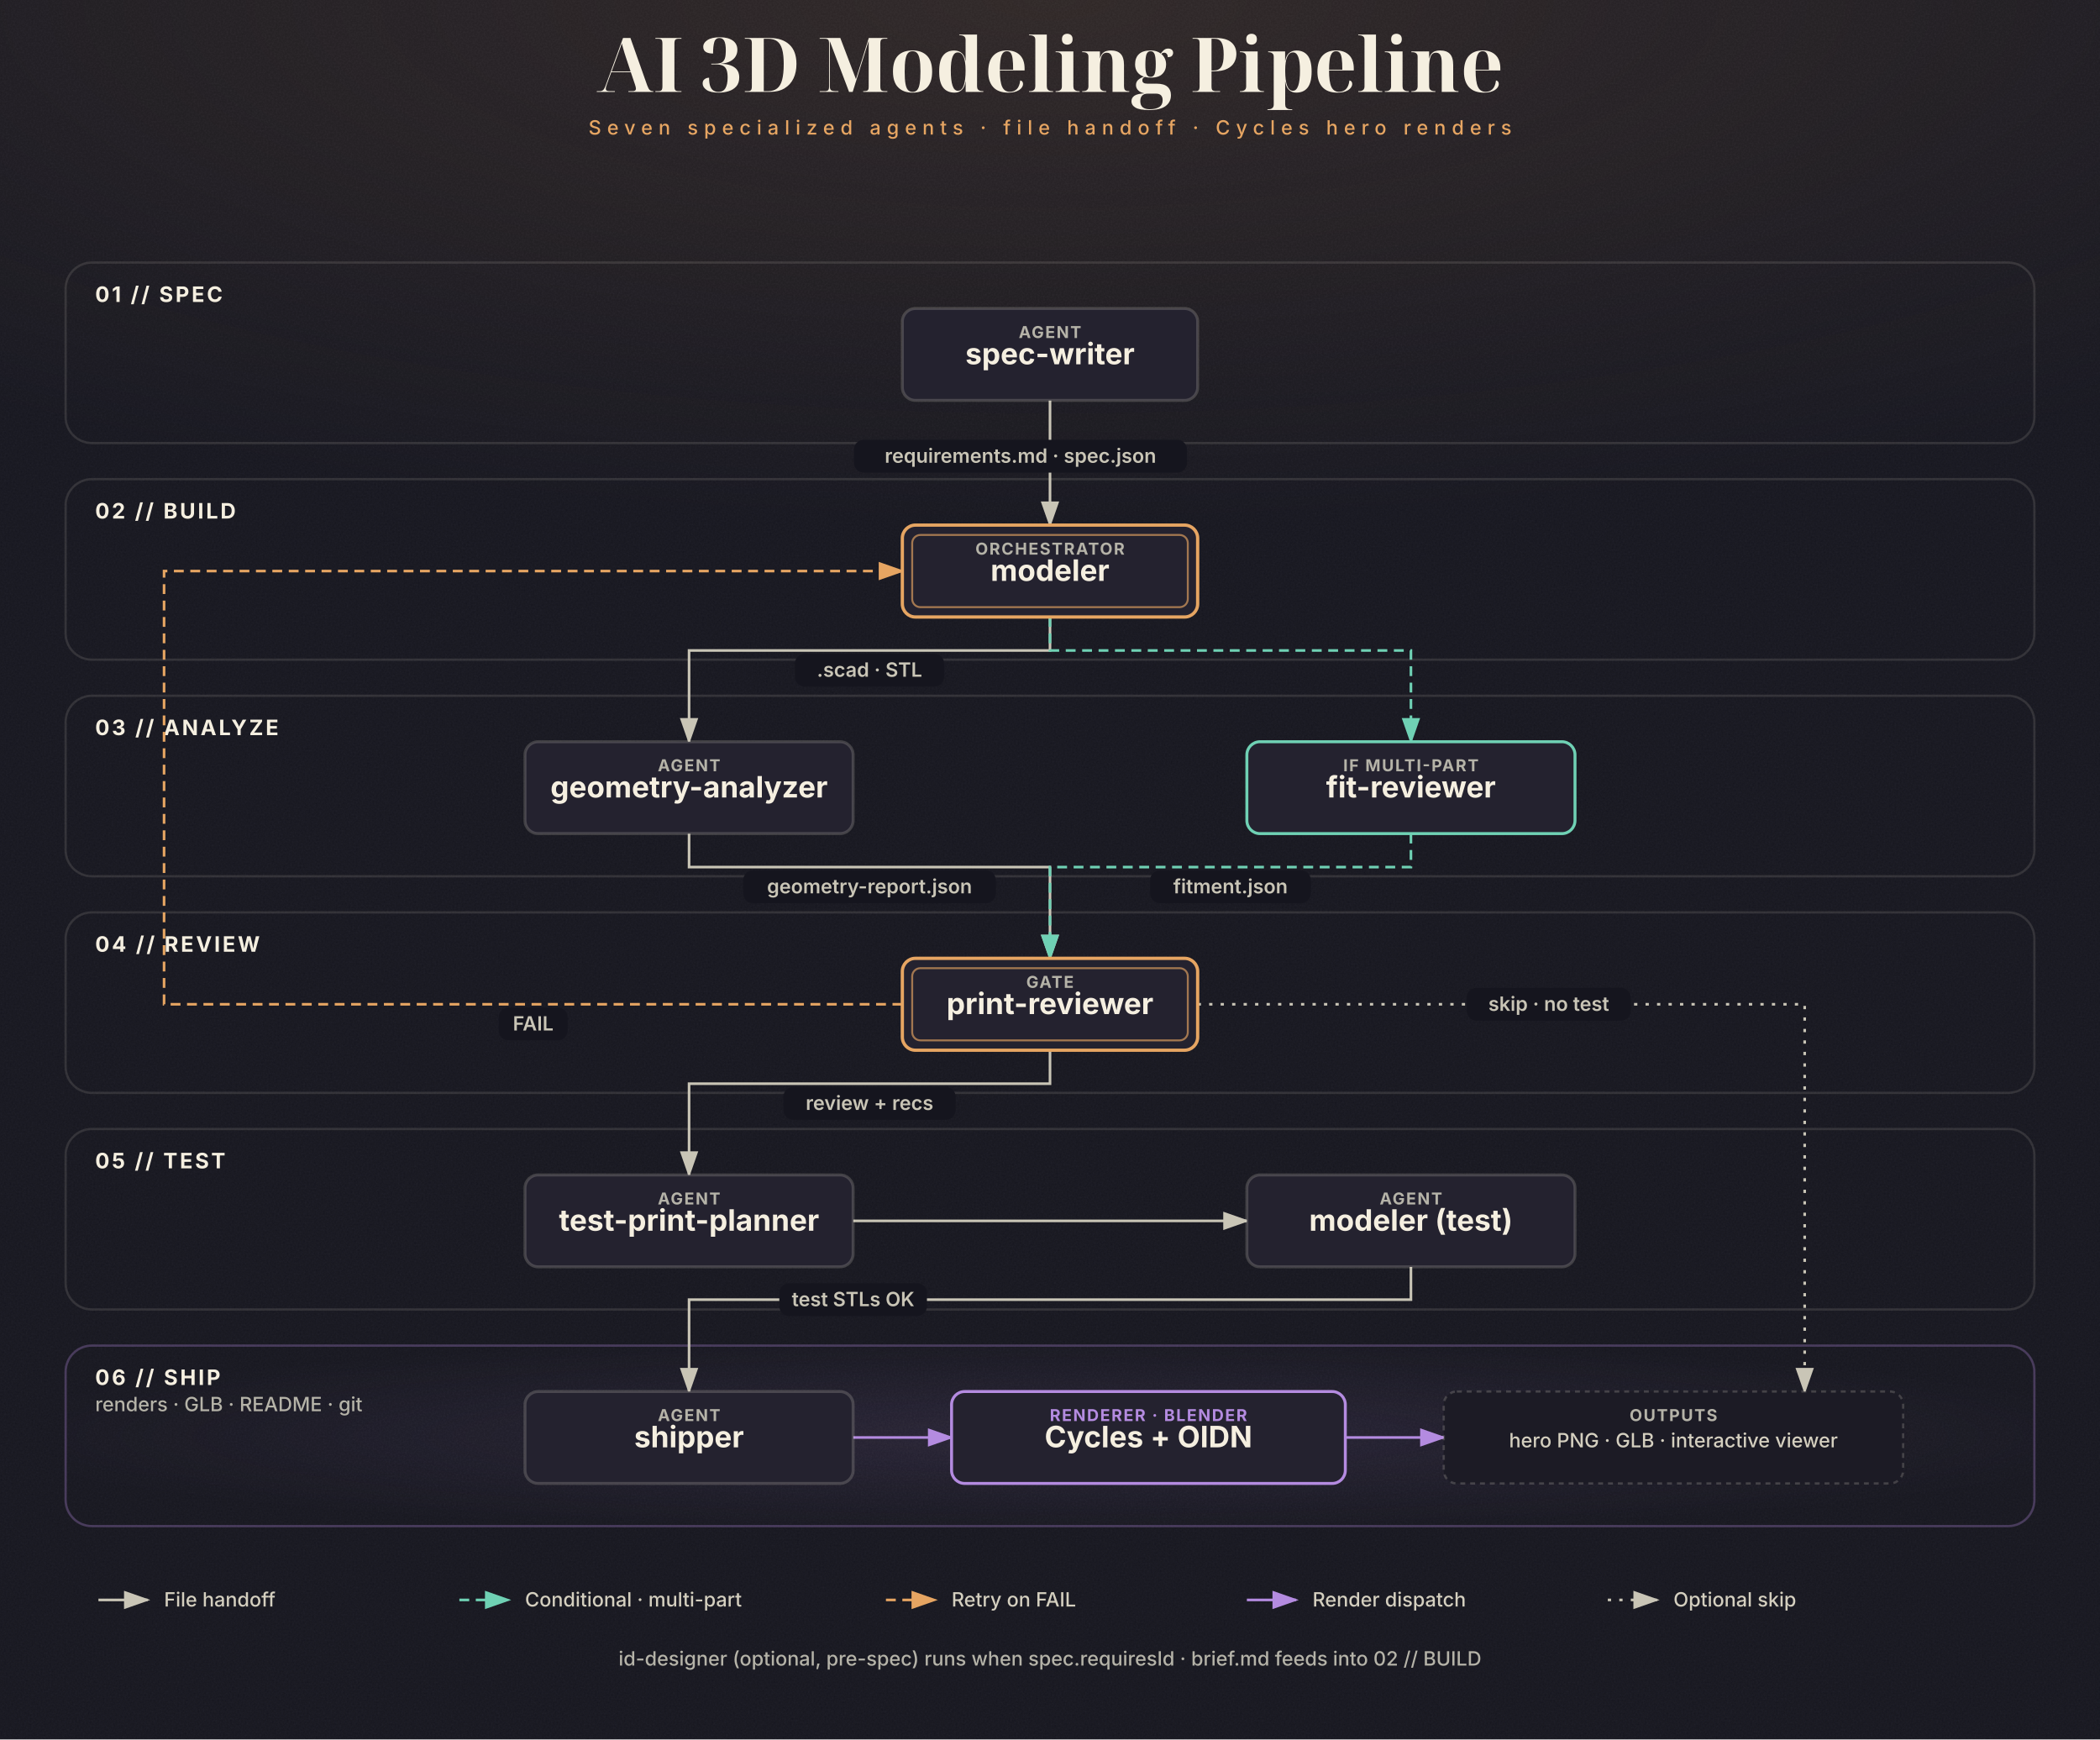
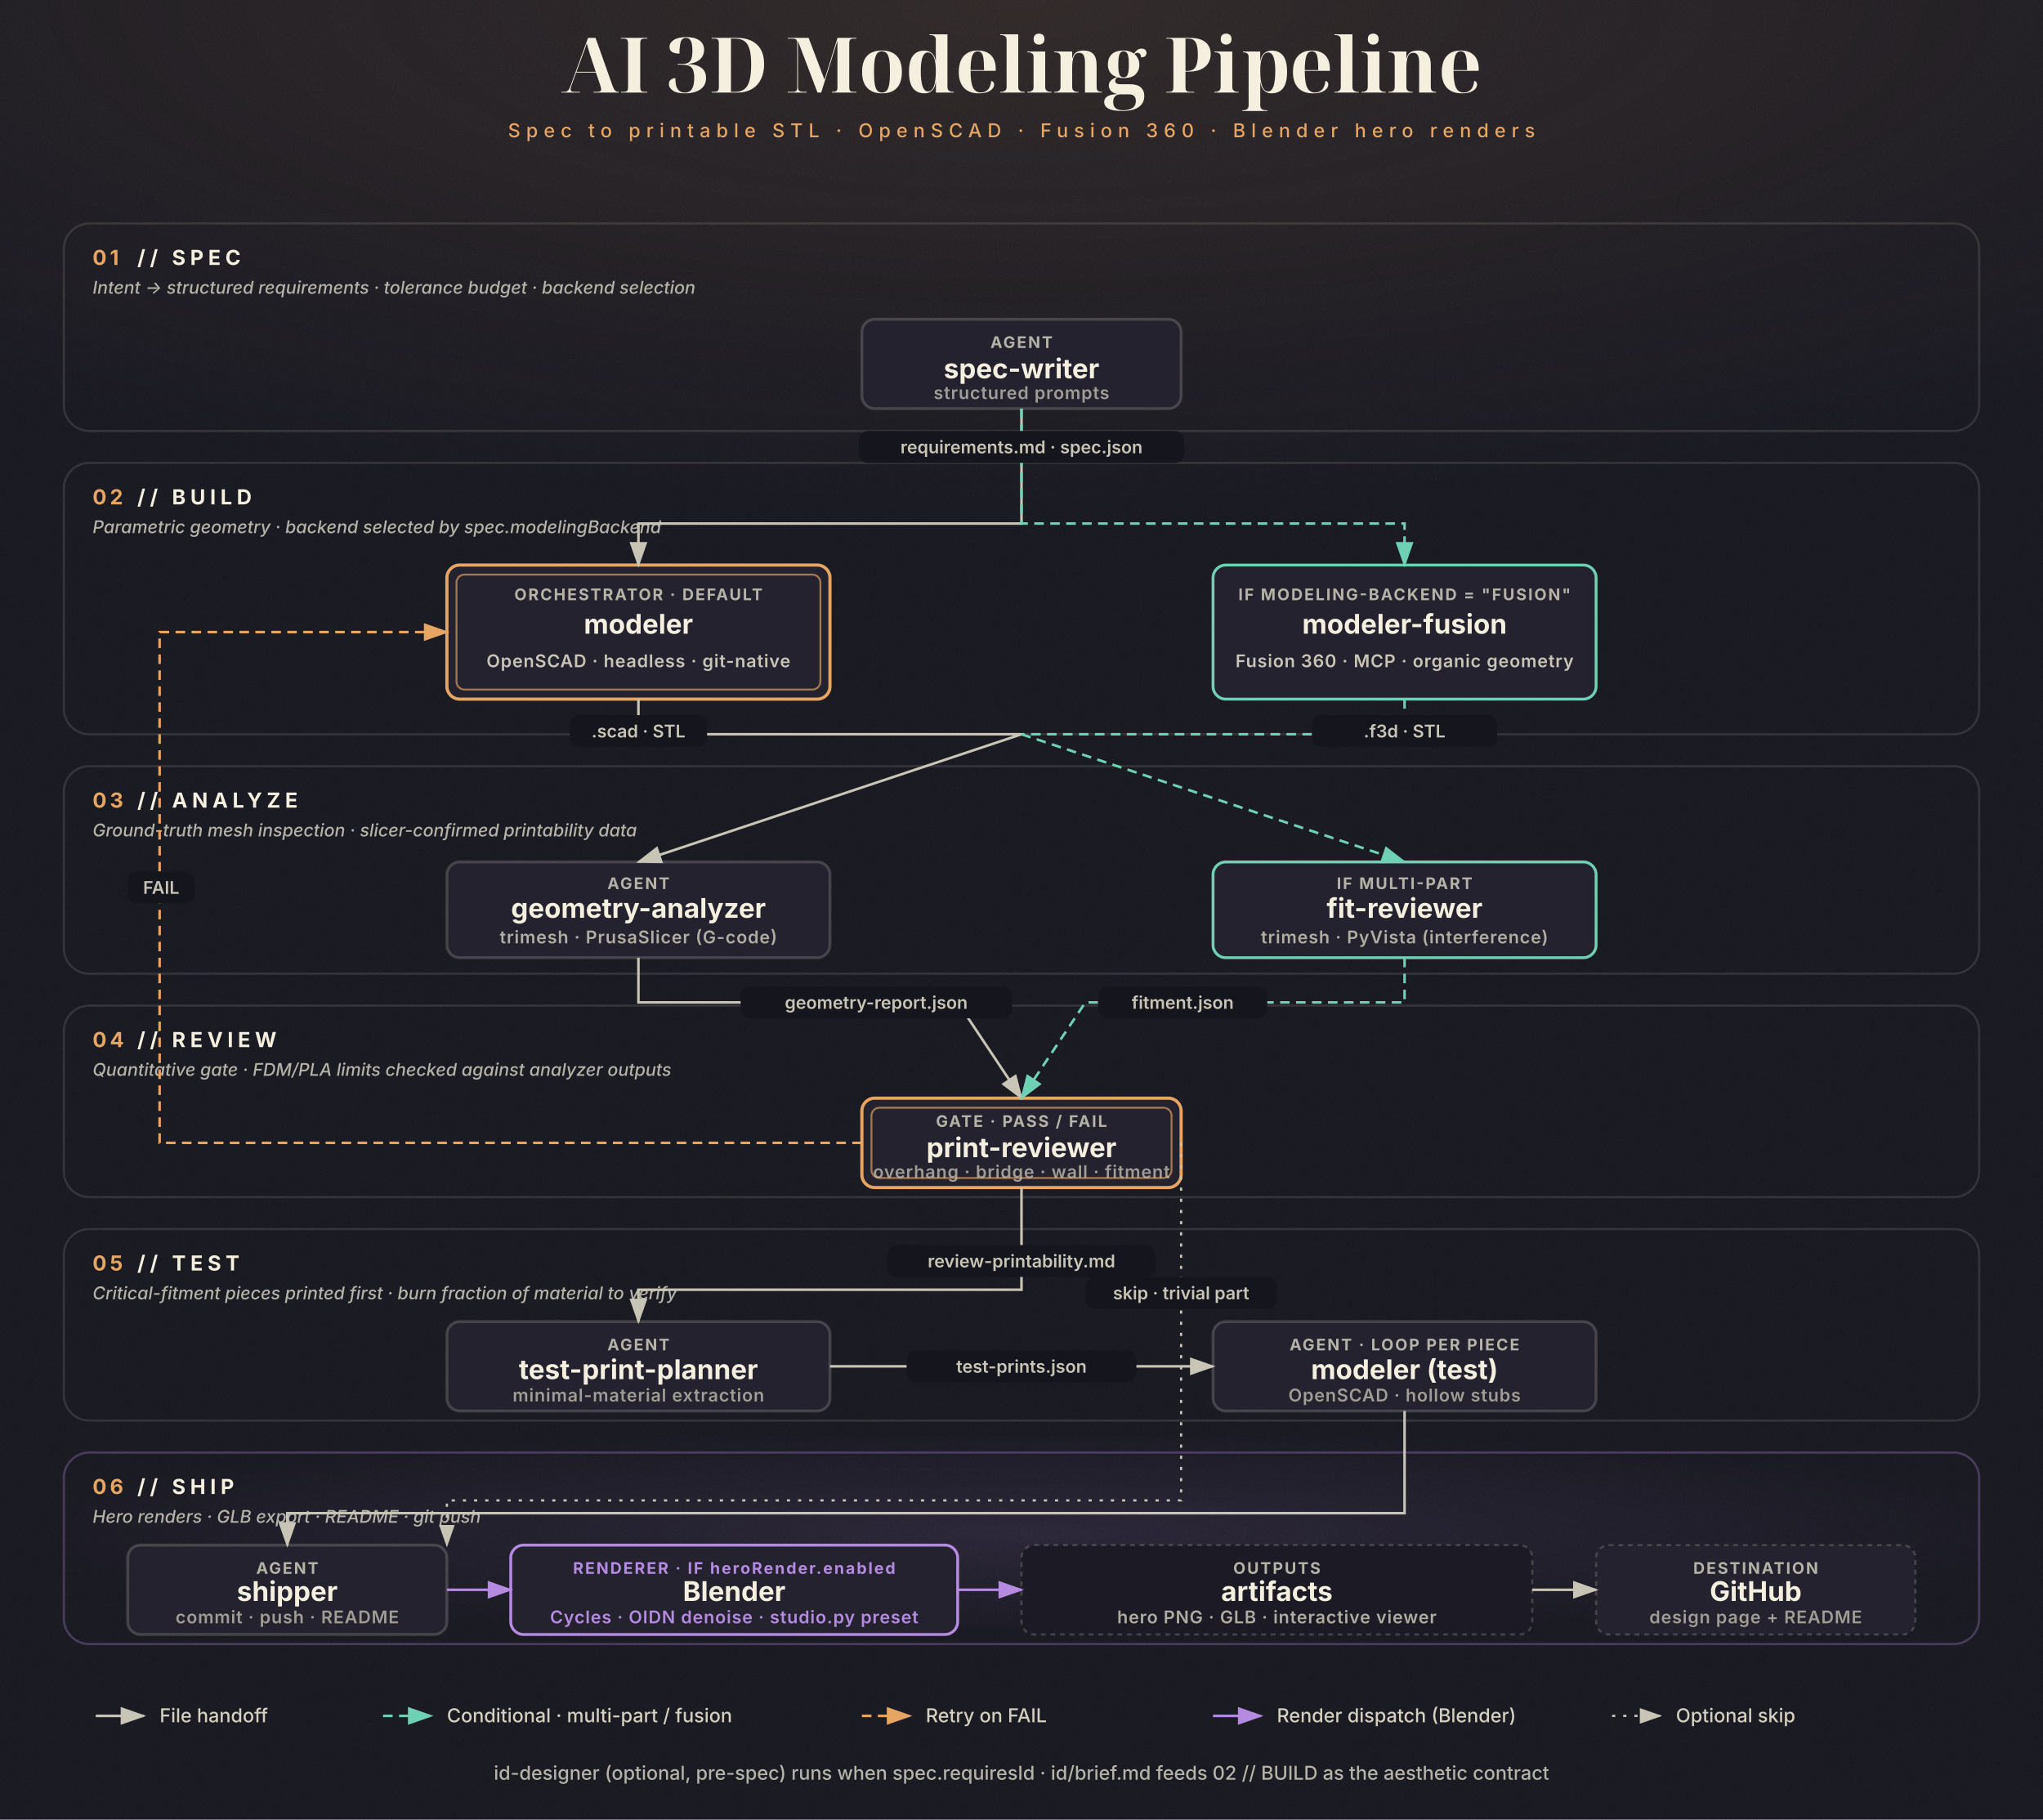
- <svg xmlns="http://www.w3.org/2000/svg" viewBox="0 0 1280 1060" width="1280" height="1060">
+ <svg xmlns="http://www.w3.org/2000/svg" viewBox="0 0 1280 1140" width="1280" height="1140">
  <defs>
    <marker id="arrowA" markerWidth="10" markerHeight="7" refX="9" refY="3.5" orient="auto">
      <polygon points="0 0, 10 3.5, 0 7" fill="#c9c5b6" />
    </marker>
    <marker id="arrowB" markerWidth="10" markerHeight="7" refX="9" refY="3.5" orient="auto">
      <polygon points="0 0, 10 3.5, 0 7" fill="#6fd1b4" />
    </marker>
    <marker id="arrowG" markerWidth="10" markerHeight="7" refX="9" refY="3.5" orient="auto">
      <polygon points="0 0, 10 3.5, 0 7" fill="#e6a562" />
    </marker>
    <marker id="arrowR" markerWidth="10" markerHeight="7" refX="9" refY="3.5" orient="auto">
      <polygon points="0 0, 10 3.5, 0 7" fill="#b48be0" />
    </marker>
    <filter id="editorialGrain" x="0" y="0" width="100%" height="100%">
      <feTurbulence type="fractalNoise" baseFrequency="0.9" numOctaves="2" stitchTiles="stitch" />
      <feColorMatrix values="0 0 0 0 1  0 0 0 0 1  0 0 0 0 1  0 0 0 0.08 0" />
    </filter>
    <radialGradient id="editorialTopGlow" cx="50%" cy="0%" r="80%">
      <stop offset="0%" stop-color="#e6a562" stop-opacity="0.12" />
      <stop offset="100%" stop-color="#e6a562" stop-opacity="0" />
    </radialGradient>
    <radialGradient id="renderGlow" cx="50%" cy="50%" r="55%">
      <stop offset="0%" stop-color="#b48be0" stop-opacity="0.18" />
      <stop offset="100%" stop-color="#b48be0" stop-opacity="0" />
    </radialGradient>
    <style>
    text { font-family: 'Inter', 'Noto Sans', 'Helvetica Neue', 'DejaVu Sans', sans-serif; }
-     .title { font-size: 46px; font-weight: 700; fill: #f5efe0; font-family: 'Playfair Display', 'Noto Serif Display', 'DejaVu Serif', Georgia, serif; }
+     .title { font-size: 48px; font-weight: 700; fill: #f5efe0; font-family: 'Playfair Display', 'Noto Serif Display', 'DejaVu Serif', Georgia, serif; }
    .subtitle { font-size: 12px; font-weight: 500; fill: #e6a562; letter-spacing: 0.3em; text-transform: uppercase; }
-     .section { font-size: 13px; font-weight: 700; fill: #f5efe0; letter-spacing: 1.4px; }
-     .section-sub { font-size: 12px; font-weight: 500; fill: #b5b3a8; }
-     .node-title { font-size: 18px; font-weight: 700; fill: #f5efe0; }
-     .node-sub { font-size: 12px; font-weight: 500; fill: #d4cfbf; }
-     .node-type { font-size: 10px; font-weight: 700; fill: #b5b3a8; letter-spacing: 0.08em; }
-     .node-type-render { font-size: 10px; font-weight: 700; fill: #b48be0; letter-spacing: 0.08em; }
-     .arrow-label { font-size: 12px; font-weight: 600; fill: #c9c5b6; }
+     .section-num { font-size: 13px; font-weight: 700; fill: #e6a562; letter-spacing: 0.16em; }
+     .section-name { font-size: 13px; font-weight: 700; fill: #f5efe0; letter-spacing: 0.22em; text-transform: uppercase; }
+     .section-desc { font-size: 11px; font-weight: 500; fill: #b5b3a8; font-style: italic; }
+     .node-title { font-size: 17px; font-weight: 700; fill: #f5efe0; }
+     .node-tool { font-size: 11px; font-weight: 600; fill: #c9c5b6; letter-spacing: 0.04em; }
+     .node-tool-render { font-size: 11px; font-weight: 600; fill: #b48be0; letter-spacing: 0.04em; }
+     .node-type { font-size: 10px; font-weight: 700; fill: #b5b3a8; letter-spacing: 0.10em; }
+     .node-type-render { font-size: 10px; font-weight: 700; fill: #b48be0; letter-spacing: 0.10em; }
+     .arrow-label { font-size: 11px; font-weight: 600; fill: #c9c5b6; }
    .legend { font-size: 12px; font-weight: 500; fill: #d4cfbf; }
    .footnote { font-size: 12px; font-weight: 500; fill: #b5b3a8; }
    </style>
  </defs>
-   <rect width="1280" height="1060" fill="#15151e" />
+   <rect width="1280" height="1140" fill="#15151e" />
  <rect width="1280" height="400" fill="url(#editorialTopGlow)" />
-   <rect x="40" y="820" width="1200" height="110" rx="16" fill="url(#renderGlow)" opacity="0.65" />
-   <rect width="1280" height="1060" filter="url(#editorialGrain)" opacity="0.6" />
-   <text x="640" y="56" text-anchor="middle" class="title">AI 3D Modeling Pipeline</text>
-   <text x="640" y="82" text-anchor="middle" class="subtitle">Seven specialized agents · file handoff · Cycles hero renders</text>
-   <rect x="40" y="160" width="1200" height="110" rx="16" fill="none" stroke="rgba(245,239,224,0.12)" stroke-width="1.4" />
-   <text x="58" y="184" class="section">01 // SPEC</text>
-   <rect x="40" y="292" width="1200" height="110" rx="16" fill="none" stroke="rgba(245,239,224,0.12)" stroke-width="1.4" />
-   <text x="58" y="316" class="section">02 // BUILD</text>
-   <rect x="40" y="424" width="1200" height="110" rx="16" fill="none" stroke="rgba(245,239,224,0.12)" stroke-width="1.4" />
-   <text x="58" y="448" class="section">03 // ANALYZE</text>
-   <rect x="40" y="556" width="1200" height="110" rx="16" fill="none" stroke="rgba(245,239,224,0.12)" stroke-width="1.4" />
-   <text x="58" y="580" class="section">04 // REVIEW</text>
-   <rect x="40" y="688" width="1200" height="110" rx="16" fill="none" stroke="rgba(245,239,224,0.12)" stroke-width="1.4" />
-   <text x="58" y="712" class="section">05 // TEST</text>
-   <rect x="40" y="820" width="1200" height="110" rx="16" fill="none" stroke="rgba(180,139,224,0.30)" stroke-width="1.4" />
-   <text x="58" y="844" class="section">06 // SHIP</text>
-   <text x="58" y="860" class="section-sub">renders · GLB · README · git</text>
-   <path d="M 640,244 L 640,320" fill="none" stroke="#c9c5b6" stroke-width="1.6" marker-end="url(#arrowA)" />
-   <path d="M 640,376 L 640,396.4 L 420,396.4 L 420,452" fill="none" stroke="#c9c5b6" stroke-width="1.6" marker-end="url(#arrowA)" />
-   <path d="M 640,376 L 640,396.4 L 860,396.4 L 860,452" fill="none" stroke="#6fd1b4" stroke-width="1.6" marker-end="url(#arrowB)" stroke-dasharray="6,4" />
-   <path d="M 420,508 L 420,528.4 L 640,528.4 L 640,584" fill="none" stroke="#c9c5b6" stroke-width="1.6" marker-end="url(#arrowA)" />
-   <path d="M 860,508 L 860,528.4 L 640,528.4 L 640,584" fill="none" stroke="#6fd1b4" stroke-width="1.6" marker-end="url(#arrowB)" stroke-dasharray="6,4" />
-   <path d="M 640,640 L 640,660.4 L 420,660.4 L 420,716" fill="none" stroke="#c9c5b6" stroke-width="1.6" marker-end="url(#arrowA)" />
-   <path d="M 520,744 L 760,744" fill="none" stroke="#c9c5b6" stroke-width="1.6" marker-end="url(#arrowA)" />
-   <path d="M 730,612 L 1100,612 L 1100,848" fill="none" stroke="#c9c5b6" stroke-width="1.6" marker-end="url(#arrowA)" stroke-dasharray="2,5" />
-   <path d="M 860,772 L 860,792 L 420,792 L 420,848" fill="none" stroke="#c9c5b6" stroke-width="1.6" marker-end="url(#arrowA)" />
-   <path d="M 520,876 L 580,876" fill="none" stroke="#b48be0" stroke-width="1.6" marker-end="url(#arrowR)" />
-   <path d="M 820,876 L 880,876" fill="none" stroke="#b48be0" stroke-width="1.6" marker-end="url(#arrowR)" />
-   <path d="M 550,612 L 100,612 L 100,348 L 550,348" fill="none" stroke="#e6a562" stroke-width="1.6" marker-end="url(#arrowG)" stroke-dasharray="6,4" />
-   <rect x="550" y="188" width="180" height="56" rx="8" fill="#24222f" stroke="rgba(245,239,224,0.18)" stroke-width="1.8" />
-   <text x="640" y="206" text-anchor="middle" class="node-type">AGENT</text>
-   <text x="640" y="222" text-anchor="middle" class="node-title">spec-writer</text>
-   <rect x="550" y="320" width="180" height="56" rx="8" fill="#24222f" stroke="#e6a562" stroke-width="2" />
-   <rect x="556" y="326" width="168" height="44" rx="5" fill="none" stroke="#e6a562" stroke-width="1.2" opacity="0.65" />
-   <text x="640" y="338" text-anchor="middle" class="node-type">ORCHESTRATOR</text>
-   <text x="640" y="354" text-anchor="middle" class="node-title">modeler</text>
-   <rect x="320" y="452" width="200" height="56" rx="8" fill="#24222f" stroke="rgba(245,239,224,0.18)" stroke-width="1.8" />
-   <text x="420" y="470" text-anchor="middle" class="node-type">AGENT</text>
-   <text x="420" y="486" text-anchor="middle" class="node-title">geometry-analyzer</text>
-   <rect x="760" y="452" width="200" height="56" rx="8" fill="#24222f" stroke="#6fd1b4" stroke-width="1.8" />
-   <text x="860" y="470" text-anchor="middle" class="node-type">IF MULTI-PART</text>
-   <text x="860" y="486" text-anchor="middle" class="node-title">fit-reviewer</text>
-   <rect x="550" y="584" width="180" height="56" rx="8" fill="#24222f" stroke="#e6a562" stroke-width="2" />
-   <rect x="556" y="590" width="168" height="44" rx="5" fill="none" stroke="#e6a562" stroke-width="1.2" opacity="0.65" />
-   <text x="640" y="602" text-anchor="middle" class="node-type">GATE</text>
-   <text x="640" y="618" text-anchor="middle" class="node-title">print-reviewer</text>
-   <rect x="320" y="716" width="200" height="56" rx="8" fill="#24222f" stroke="rgba(245,239,224,0.18)" stroke-width="1.8" />
-   <text x="420" y="734" text-anchor="middle" class="node-type">AGENT</text>
-   <text x="420" y="750" text-anchor="middle" class="node-title">test-print-planner</text>
-   <rect x="760" y="716" width="200" height="56" rx="8" fill="#24222f" stroke="rgba(245,239,224,0.18)" stroke-width="1.8" />
-   <text x="860" y="734" text-anchor="middle" class="node-type">AGENT</text>
-   <text x="860" y="750" text-anchor="middle" class="node-title">modeler (test)</text>
-   <rect x="320" y="848" width="200" height="56" rx="8" fill="#24222f" stroke="rgba(245,239,224,0.18)" stroke-width="1.8" />
-   <text x="420" y="866" text-anchor="middle" class="node-type">AGENT</text>
-   <text x="420" y="882" text-anchor="middle" class="node-title">shipper</text>
-   <rect x="580" y="848" width="240" height="56" rx="8" fill="#24222f" stroke="#b48be0" stroke-width="1.8" />
-   <text x="700" y="866" text-anchor="middle" class="node-type-render">RENDERER · BLENDER</text>
-   <text x="700" y="882" text-anchor="middle" class="node-title">Cycles + OIDN</text>
-   <rect x="880" y="848" width="280" height="56" rx="8" fill="#1c1b25" stroke="rgba(245,239,224,0.18)" stroke-width="1.4" stroke-dasharray="3,3" />
-   <text x="1020" y="866" text-anchor="middle" class="node-type">OUTPUTS</text>
-   <text x="1020" y="882" text-anchor="middle" class="node-sub">hero PNG · GLB · interactive viewer</text>
-   <rect x="520.5" y="268" width="203" height="20" rx="6" fill="#15151e" />
-   <text x="622" y="282" text-anchor="middle" class="arrow-label">requirements.md · spec.json</text>
-   <rect x="484.5" y="398.4" width="91" height="20" rx="6" fill="#15151e" />
-   <text x="530" y="412.4" text-anchor="middle" class="arrow-label">.scad · STL</text>
-   <rect x="453" y="530.4" width="154" height="20" rx="6" fill="#15151e" />
-   <text x="530" y="544.4" text-anchor="middle" class="arrow-label">geometry-report.json</text>
-   <rect x="701" y="530.4" width="98" height="20" rx="6" fill="#15151e" />
-   <text x="750" y="544.4" text-anchor="middle" class="arrow-label">fitment.json</text>
-   <rect x="477.5" y="662.4" width="105" height="20" rx="6" fill="#15151e" />
-   <text x="530" y="676.4" text-anchor="middle" class="arrow-label">review + recs</text>
-   <rect x="304" y="614" width="42" height="20" rx="6" fill="#15151e" />
-   <text x="325" y="628" text-anchor="middle" class="arrow-label">FAIL</text>
-   <rect x="894" y="602" width="100" height="20" rx="6" fill="#15151e" />
-   <text x="944" y="616" text-anchor="middle" class="arrow-label">skip · no test</text>
-   <rect x="475" y="782" width="90" height="20" rx="6" fill="#15151e" />
-   <text x="520" y="796" text-anchor="middle" class="arrow-label">test STLs OK</text>
-   <line x1="60" y1="975" x2="90" y2="975" stroke="#c9c5b6" stroke-width="1.6" marker-end="url(#arrowA)" />
-   <text x="100" y="979" class="legend">File handoff</text>
-   <line x1="280" y1="975" x2="310" y2="975" stroke="#6fd1b4" stroke-width="1.6" marker-end="url(#arrowB)" stroke-dasharray="6,4" />
-   <text x="320" y="979" class="legend">Conditional · multi-part</text>
-   <line x1="540" y1="975" x2="570" y2="975" stroke="#e6a562" stroke-width="1.6" marker-end="url(#arrowG)" stroke-dasharray="6,4" />
-   <text x="580" y="979" class="legend">Retry on FAIL</text>
-   <line x1="760" y1="975" x2="790" y2="975" stroke="#b48be0" stroke-width="1.6" marker-end="url(#arrowR)" />
-   <text x="800" y="979" class="legend">Render dispatch</text>
-   <line x1="980" y1="975" x2="1010" y2="975" stroke="#c9c5b6" stroke-width="1.6" marker-end="url(#arrowA)" stroke-dasharray="2,5" />
-   <text x="1020" y="979" class="legend">Optional skip</text>
-   <text x="640" y="1015" text-anchor="middle" class="footnote">id-designer (optional, pre-spec) runs when spec.requiresId · brief.md feeds into 02 // BUILD</text>
+   <rect x="40" y="900" width="1200" height="120" rx="16" fill="url(#renderGlow)" opacity="0.65" />
+   <rect width="1280" height="1140" filter="url(#editorialGrain)" opacity="0.6" />
+   <text x="640" y="58" text-anchor="middle" class="title">AI 3D Modeling Pipeline</text>
+   <text x="640" y="86" text-anchor="middle" class="subtitle">Spec to printable STL · OpenSCAD · Fusion 360 · Blender hero renders</text>
+   <rect x="40" y="140" width="1200" height="130" rx="16" fill="none" stroke="rgba(245,239,224,0.12)" stroke-width="1.4" />
+   <text x="58" y="166" class="section-num">01</text>
+   <text x="86" y="166" class="section-name">// SPEC</text>
+   <text x="58" y="184" class="section-desc">Intent → structured requirements · tolerance budget · backend selection</text>
+   <rect x="540" y="200" width="200" height="56" rx="8" fill="#24222f" stroke="rgba(245,239,224,0.18)" stroke-width="1.8" />
+   <text x="640" y="218" text-anchor="middle" class="node-type">AGENT</text>
+   <text x="640" y="237" text-anchor="middle" class="node-title">spec-writer</text>
+   <text x="640" y="250" text-anchor="middle" class="node-tool" opacity="0.75">structured prompts</text>
+   <rect x="40" y="290" width="1200" height="170" rx="16" fill="none" stroke="rgba(245,239,224,0.12)" stroke-width="1.4" />
+   <text x="58" y="316" class="section-num">02</text>
+   <text x="86" y="316" class="section-name">// BUILD</text>
+   <text x="58" y="334" class="section-desc">Parametric geometry · backend selected by spec.modelingBackend</text>
+   <rect x="280" y="354" width="240" height="84" rx="8" fill="#24222f" stroke="#e6a562" stroke-width="2" />
+   <rect x="286" y="360" width="228" height="72" rx="5" fill="none" stroke="#e6a562" stroke-width="1.2" opacity="0.65" />
+   <text x="400" y="376" text-anchor="middle" class="node-type">ORCHESTRATOR · DEFAULT</text>
+   <text x="400" y="397" text-anchor="middle" class="node-title">modeler</text>
+   <text x="400" y="418" text-anchor="middle" class="node-tool">OpenSCAD · headless · git-native</text>
+   <rect x="760" y="354" width="240" height="84" rx="8" fill="#24222f" stroke="#6fd1b4" stroke-width="1.8" />
+   <text x="880" y="376" text-anchor="middle" class="node-type">IF MODELING-BACKEND = "FUSION"</text>
+   <text x="880" y="397" text-anchor="middle" class="node-title">modeler-fusion</text>
+   <text x="880" y="418" text-anchor="middle" class="node-tool">Fusion 360 · MCP · organic geometry</text>
+   <rect x="40" y="480" width="1200" height="130" rx="16" fill="none" stroke="rgba(245,239,224,0.12)" stroke-width="1.4" />
+   <text x="58" y="506" class="section-num">03</text>
+   <text x="86" y="506" class="section-name">// ANALYZE</text>
+   <text x="58" y="524" class="section-desc">Ground-truth mesh inspection · slicer-confirmed printability data</text>
+   <rect x="280" y="540" width="240" height="60" rx="8" fill="#24222f" stroke="rgba(245,239,224,0.18)" stroke-width="1.8" />
+   <text x="400" y="557" text-anchor="middle" class="node-type">AGENT</text>
+   <text x="400" y="575" text-anchor="middle" class="node-title">geometry-analyzer</text>
+   <text x="400" y="591" text-anchor="middle" class="node-tool" opacity="0.85">trimesh · PrusaSlicer (G-code)</text>
+   <rect x="760" y="540" width="240" height="60" rx="8" fill="#24222f" stroke="#6fd1b4" stroke-width="1.8" />
+   <text x="880" y="557" text-anchor="middle" class="node-type">IF MULTI-PART</text>
+   <text x="880" y="575" text-anchor="middle" class="node-title">fit-reviewer</text>
+   <text x="880" y="591" text-anchor="middle" class="node-tool" opacity="0.85">trimesh · PyVista (interference)</text>
+   <rect x="40" y="630" width="1200" height="120" rx="16" fill="none" stroke="rgba(245,239,224,0.12)" stroke-width="1.4" />
+   <text x="58" y="656" class="section-num">04</text>
+   <text x="86" y="656" class="section-name">// REVIEW</text>
+   <text x="58" y="674" class="section-desc">Quantitative gate · FDM/PLA limits checked against analyzer outputs</text>
+   <rect x="540" y="688" width="200" height="56" rx="8" fill="#24222f" stroke="#e6a562" stroke-width="2" />
+   <rect x="546" y="694" width="188" height="44" rx="5" fill="none" stroke="#e6a562" stroke-width="1.2" opacity="0.65" />
+   <text x="640" y="706" text-anchor="middle" class="node-type">GATE · PASS / FAIL</text>
+   <text x="640" y="725" text-anchor="middle" class="node-title">print-reviewer</text>
+   <text x="640" y="738" text-anchor="middle" class="node-tool" opacity="0.75">overhang · bridge · wall · fitment</text>
+   <rect x="40" y="770" width="1200" height="120" rx="16" fill="none" stroke="rgba(245,239,224,0.12)" stroke-width="1.4" />
+   <text x="58" y="796" class="section-num">05</text>
+   <text x="86" y="796" class="section-name">// TEST</text>
+   <text x="58" y="814" class="section-desc">Critical-fitment pieces printed first · burn fraction of material to verify</text>
+   <rect x="280" y="828" width="240" height="56" rx="8" fill="#24222f" stroke="rgba(245,239,224,0.18)" stroke-width="1.8" />
+   <text x="400" y="846" text-anchor="middle" class="node-type">AGENT</text>
+   <text x="400" y="864" text-anchor="middle" class="node-title">test-print-planner</text>
+   <text x="400" y="878" text-anchor="middle" class="node-tool" opacity="0.75">minimal-material extraction</text>
+   <rect x="760" y="828" width="240" height="56" rx="8" fill="#24222f" stroke="rgba(245,239,224,0.18)" stroke-width="1.8" />
+   <text x="880" y="846" text-anchor="middle" class="node-type">AGENT · LOOP PER PIECE</text>
+   <text x="880" y="864" text-anchor="middle" class="node-title">modeler (test)</text>
+   <text x="880" y="878" text-anchor="middle" class="node-tool" opacity="0.75">OpenSCAD · hollow stubs</text>
+   <rect x="40" y="910" width="1200" height="120" rx="16" fill="none" stroke="rgba(180,139,224,0.30)" stroke-width="1.4" />
+   <text x="58" y="936" class="section-num" fill="#b48be0">06</text>
+   <text x="86" y="936" class="section-name">// SHIP</text>
+   <text x="58" y="954" class="section-desc">Hero renders · GLB export · README · git push</text>
+   <rect x="80" y="968" width="200" height="56" rx="8" fill="#24222f" stroke="rgba(245,239,224,0.18)" stroke-width="1.8" />
+   <text x="180" y="986" text-anchor="middle" class="node-type">AGENT</text>
+   <text x="180" y="1003" text-anchor="middle" class="node-title">shipper</text>
+   <text x="180" y="1017" text-anchor="middle" class="node-tool" opacity="0.75">commit · push · README</text>
+   <rect x="320" y="968" width="280" height="56" rx="8" fill="#24222f" stroke="#b48be0" stroke-width="1.8" />
+   <text x="460" y="986" text-anchor="middle" class="node-type-render">RENDERER · IF heroRender.enabled</text>
+   <text x="460" y="1003" text-anchor="middle" class="node-title">Blender</text>
+   <text x="460" y="1017" text-anchor="middle" class="node-tool-render">Cycles · OIDN denoise · studio.py preset</text>
+   <rect x="640" y="968" width="320" height="56" rx="8" fill="#1c1b25" stroke="rgba(245,239,224,0.18)" stroke-width="1.4" stroke-dasharray="3,3" />
+   <text x="800" y="986" text-anchor="middle" class="node-type">OUTPUTS</text>
+   <text x="800" y="1003" text-anchor="middle" class="node-title">artifacts</text>
+   <text x="800" y="1017" text-anchor="middle" class="node-tool" opacity="0.85">hero PNG · GLB · interactive viewer</text>
+   <rect x="1000" y="968" width="200" height="56" rx="8" fill="#24222f" stroke="rgba(245,239,224,0.18)" stroke-width="1.4" stroke-dasharray="3,3" />
+   <text x="1100" y="986" text-anchor="middle" class="node-type">DESTINATION</text>
+   <text x="1100" y="1003" text-anchor="middle" class="node-title">GitHub</text>
+   <text x="1100" y="1017" text-anchor="middle" class="node-tool" opacity="0.75">design page + README</text>
+   <path d="M 640,256 L 640,328 L 400,328 L 400,354" fill="none" stroke="#c9c5b6" stroke-width="1.6" marker-end="url(#arrowA)" />
+   <path d="M 640,256 L 640,328 L 880,328 L 880,354" fill="none" stroke="#6fd1b4" stroke-width="1.6" marker-end="url(#arrowB)" stroke-dasharray="6,4" />
+   <path d="M 400,438 L 400,460 L 640,460" fill="none" stroke="#c9c5b6" stroke-width="1.6" />
+   <path d="M 880,438 L 880,460 L 640,460" fill="none" stroke="#6fd1b4" stroke-width="1.6" stroke-dasharray="6,4" />
+   <path d="M 640,460 L 400,540" fill="none" stroke="#c9c5b6" stroke-width="1.6" marker-end="url(#arrowA)" />
+   <path d="M 640,460 L 880,540" fill="none" stroke="#6fd1b4" stroke-width="1.6" marker-end="url(#arrowB)" stroke-dasharray="6,4" />
+   <path d="M 400,600 L 400,628 L 600,628 L 640,688" fill="none" stroke="#c9c5b6" stroke-width="1.6" marker-end="url(#arrowA)" />
+   <path d="M 880,600 L 880,628 L 680,628 L 640,688" fill="none" stroke="#6fd1b4" stroke-width="1.6" marker-end="url(#arrowB)" stroke-dasharray="6,4" />
+   <path d="M 640,744 L 640,808 L 400,808 L 400,828" fill="none" stroke="#c9c5b6" stroke-width="1.6" marker-end="url(#arrowA)" />
+   <path d="M 520,856 L 760,856" fill="none" stroke="#c9c5b6" stroke-width="1.6" marker-end="url(#arrowA)" />
+   <path d="M 740,716 L 740,940 L 280,940 L 280,968" fill="none" stroke="#c9c5b6" stroke-width="1.4" marker-end="url(#arrowA)" stroke-dasharray="2,5" />
+   <path d="M 880,884 L 880,948 L 180,948 L 180,968" fill="none" stroke="#c9c5b6" stroke-width="1.6" marker-end="url(#arrowA)" />
+   <path d="M 280,996 L 320,996" fill="none" stroke="#b48be0" stroke-width="1.6" marker-end="url(#arrowR)" />
+   <path d="M 600,996 L 640,996" fill="none" stroke="#b48be0" stroke-width="1.6" marker-end="url(#arrowR)" />
+   <path d="M 960,996 L 1000,996" fill="none" stroke="#c9c5b6" stroke-width="1.6" marker-end="url(#arrowA)" />
+   <path d="M 540,716 L 100,716 L 100,396 L 280,396" fill="none" stroke="#e6a562" stroke-width="1.6" marker-end="url(#arrowG)" stroke-dasharray="6,4" />
+   <rect x="538" y="270" width="204" height="20" rx="6" fill="#15151e" />
+   <text x="640" y="284" text-anchor="middle" class="arrow-label">requirements.md · spec.json</text>
+   <rect x="357" y="448" width="86" height="20" rx="6" fill="#15151e" />
+   <text x="400" y="462" text-anchor="middle" class="arrow-label">.scad · STL</text>
+   <rect x="822" y="448" width="116" height="20" rx="6" fill="#15151e" />
+   <text x="880" y="462" text-anchor="middle" class="arrow-label">.f3d · STL</text>
+   <rect x="464" y="618" width="170" height="20" rx="6" fill="#15151e" />
+   <text x="549" y="632" text-anchor="middle" class="arrow-label">geometry-report.json</text>
+   <rect x="688" y="618" width="106" height="20" rx="6" fill="#15151e" />
+   <text x="741" y="632" text-anchor="middle" class="arrow-label">fitment.json</text>
+   <rect x="556" y="780" width="168" height="20" rx="6" fill="#15151e" />
+   <text x="640" y="794" text-anchor="middle" class="arrow-label">review-printability.md</text>
+   <rect x="80" y="546" width="42" height="20" rx="6" fill="#15151e" />
+   <text x="101" y="560" text-anchor="middle" class="arrow-label">FAIL</text>
+   <rect x="680" y="800" width="120" height="20" rx="6" fill="#15151e" />
+   <text x="740" y="814" text-anchor="middle" class="arrow-label">skip · trivial part</text>
+   <rect x="568" y="846" width="144" height="20" rx="6" fill="#15151e" />
+   <text x="640" y="860" text-anchor="middle" class="arrow-label">test-prints.json</text>
+   <line x1="60" y1="1075" x2="90" y2="1075" stroke="#c9c5b6" stroke-width="1.6" marker-end="url(#arrowA)" />
+   <text x="100" y="1079" class="legend">File handoff</text>
+   <line x1="240" y1="1075" x2="270" y2="1075" stroke="#6fd1b4" stroke-width="1.6" marker-end="url(#arrowB)" stroke-dasharray="6,4" />
+   <text x="280" y="1079" class="legend">Conditional · multi-part / fusion</text>
+   <line x1="540" y1="1075" x2="570" y2="1075" stroke="#e6a562" stroke-width="1.6" marker-end="url(#arrowG)" stroke-dasharray="6,4" />
+   <text x="580" y="1079" class="legend">Retry on FAIL</text>
+   <line x1="760" y1="1075" x2="790" y2="1075" stroke="#b48be0" stroke-width="1.6" marker-end="url(#arrowR)" />
+   <text x="800" y="1079" class="legend">Render dispatch (Blender)</text>
+   <line x1="1010" y1="1075" x2="1040" y2="1075" stroke="#c9c5b6" stroke-width="1.4" marker-end="url(#arrowA)" stroke-dasharray="2,5" />
+   <text x="1050" y="1079" class="legend">Optional skip</text>
+   <text x="640" y="1115" text-anchor="middle" class="footnote">id-designer (optional, pre-spec) runs when spec.requiresId · id/brief.md feeds 02 // BUILD as the aesthetic contract</text>
</svg>
